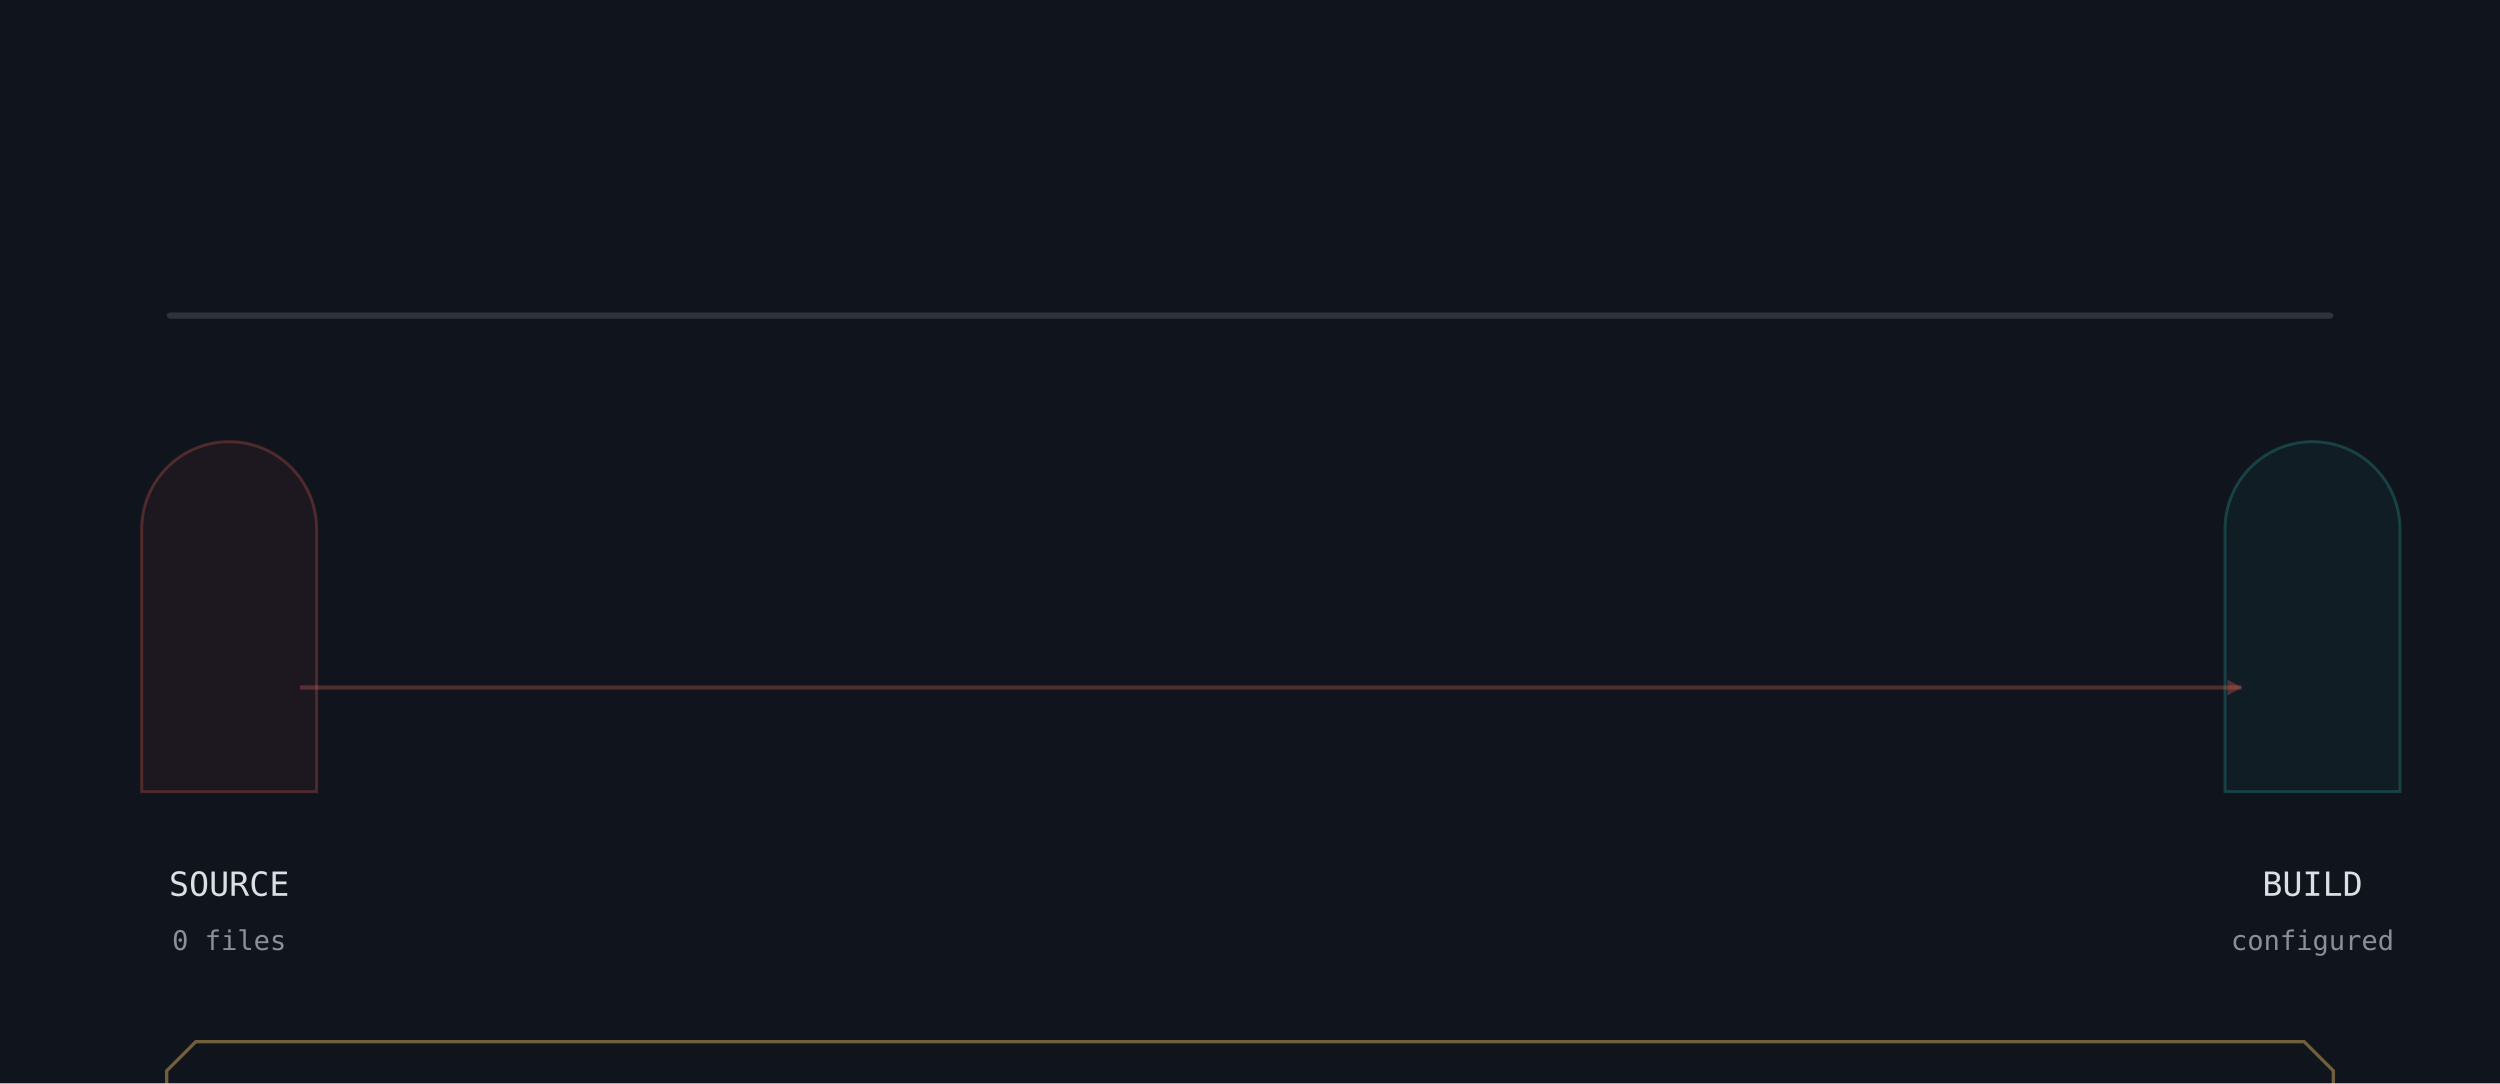
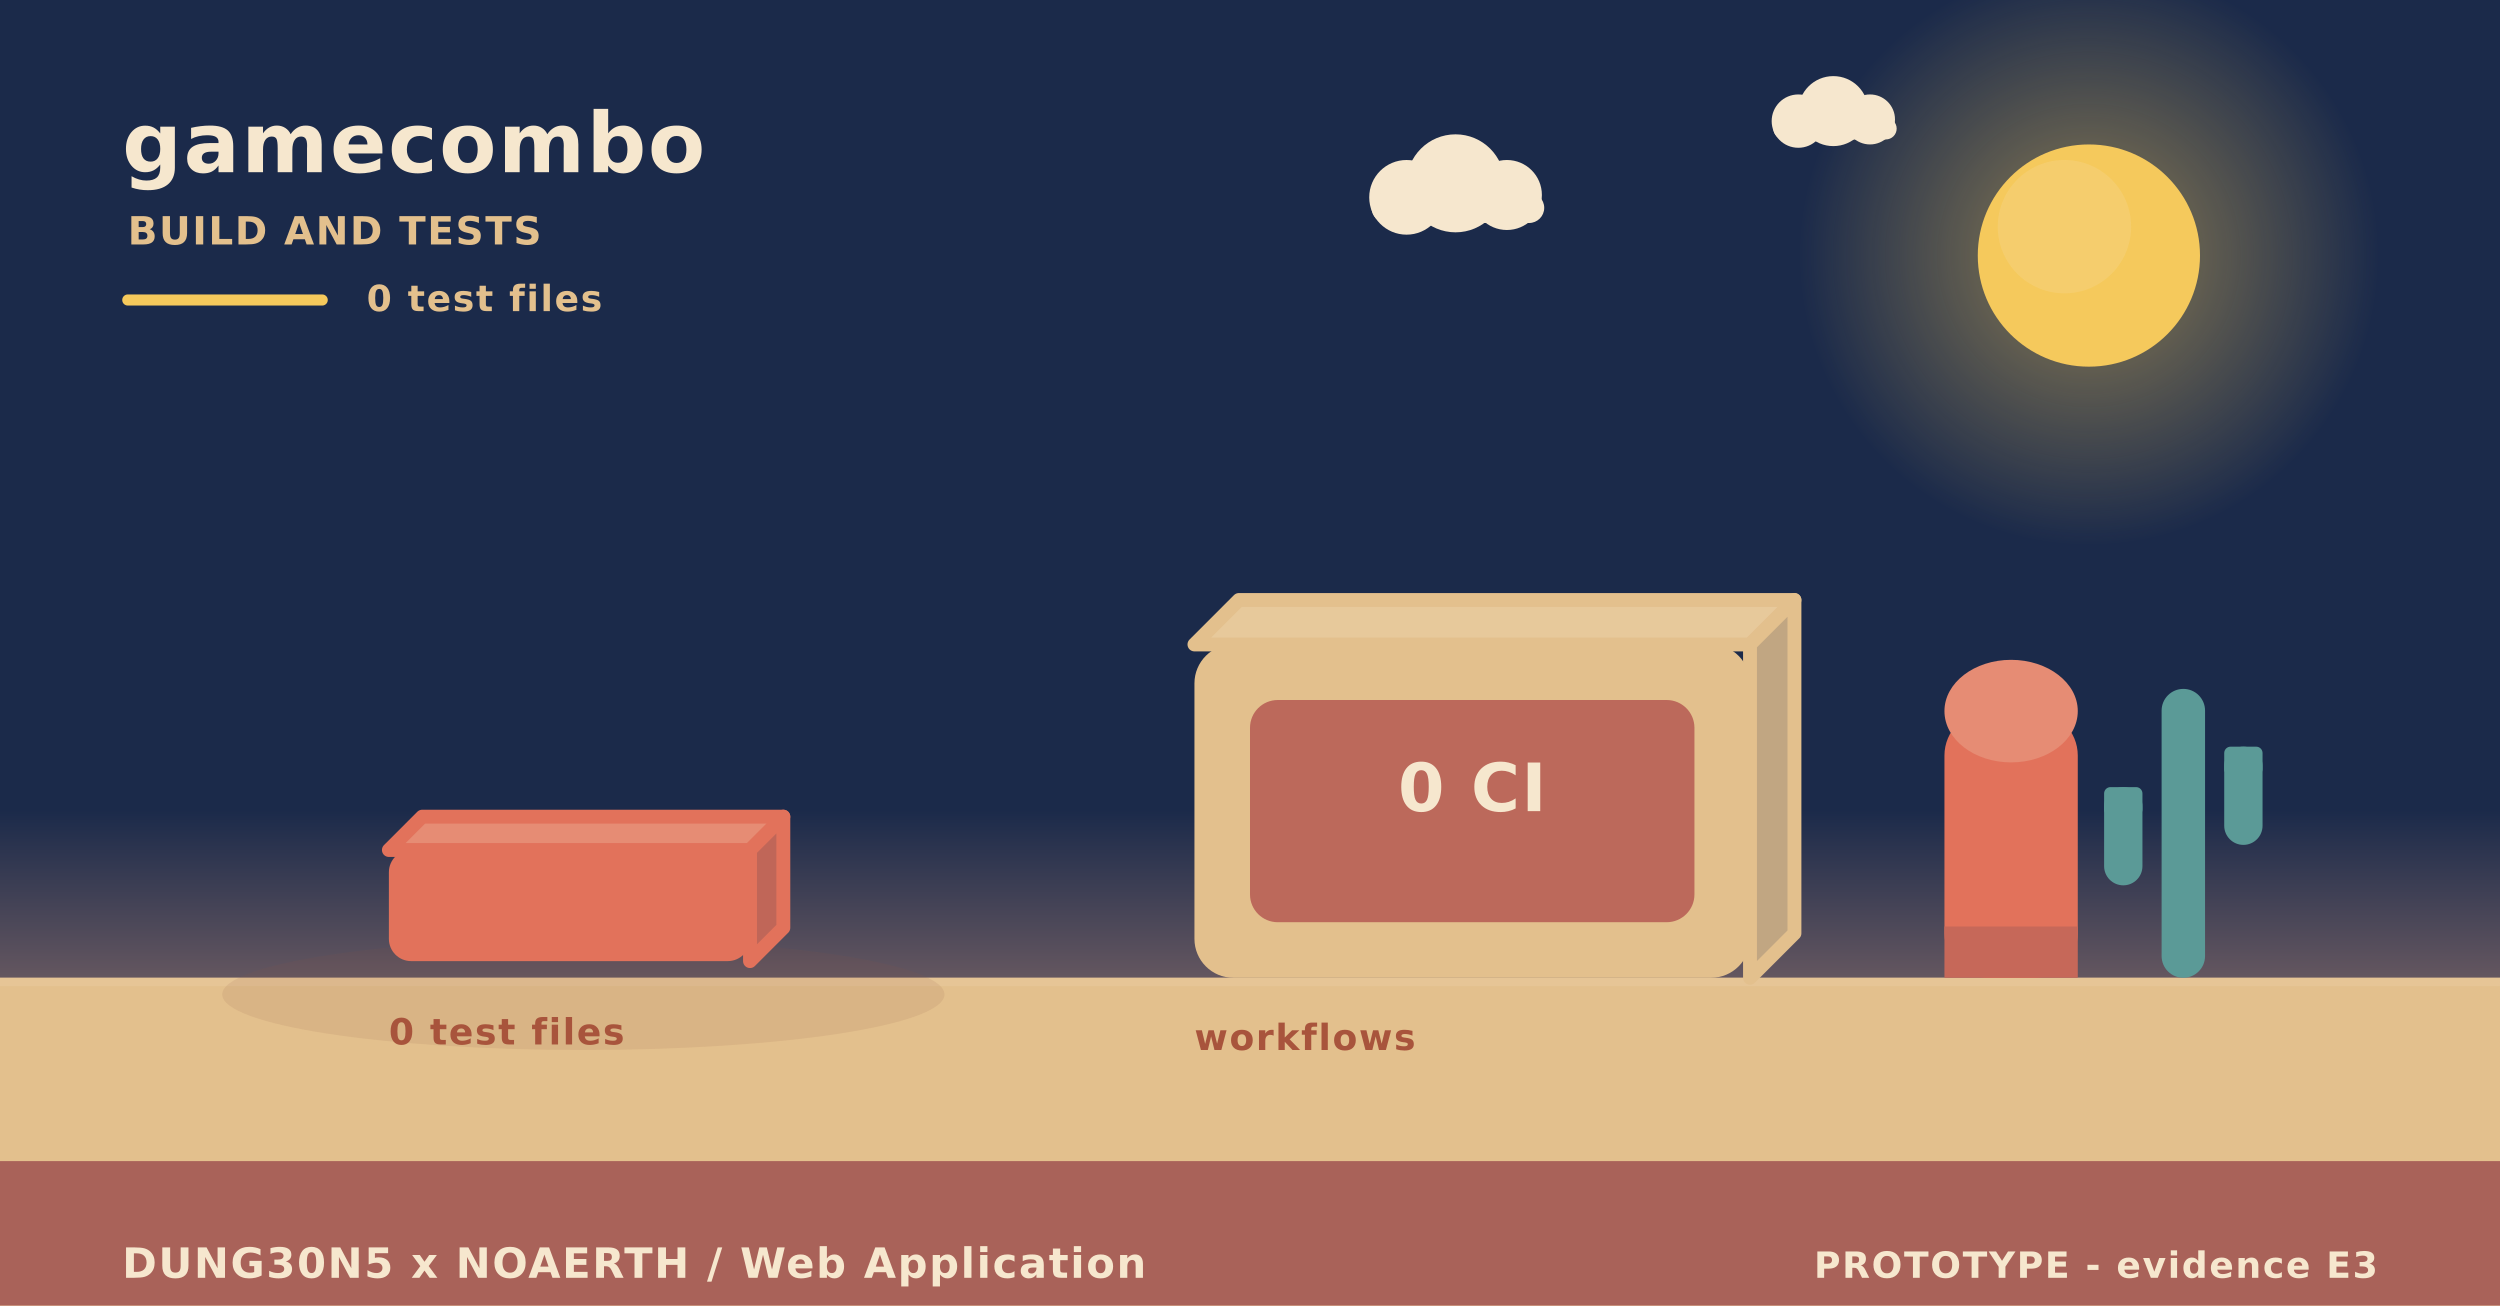
- <svg xmlns="http://www.w3.org/2000/svg" viewBox="0 0 1200 520" width="1200" height="520" role="img" aria-label="gamecombo build evidence">
-   <rect width="1200" height="520" fill="#10141c" />
-   <defs>
-     <linearGradient id="gb" x1="0" y1="0" x2="1" y2="1">
-       <stop offset="0%" stop-color="#ff6b5a" />
-       <stop offset="100%" stop-color="#2ec4b6" />
-     </linearGradient>
-   </defs>
-   <rect x="80.00" y="150.00" width="1040.00" height="3.00" rx="2.00" fill="rgba(242,245,249,0.140)" opacity="1.00" />
-   <path d="M68.00,380.00 L68.00,254.00 A42.00,42.00 0 0 1 152.00,254.00 L152.00,380.00 Z" fill="rgba(255,107,90,0.100)" opacity="0.55" stroke="rgba(255,107,90,0.450)" stroke-width="1.4" />
-   <polygon points="-192.26,189.00 -136.83,221.00 -136.83,157.00 -192.26,125.00" fill="#94793b" opacity="0.95" />
-   <polygon points="-247.68,221.00 -192.26,253.00 -192.26,189.00 -247.68,157.00" fill="#24998e" opacity="0.95" />
-   <polygon points="-192.26,125.00 -136.83,157.00 -192.26,189.00 -247.68,157.00" fill="#ff6b5a" opacity="0.95" />
-   <text x="110" y="430" font-family="ui-monospace,Menlo,monospace" font-size="16" fill="rgba(242,245,249,0.900)" text-anchor="middle">SOURCE</text>
-   <text x="110" y="456" font-family="ui-monospace,Menlo,monospace" font-size="13" fill="rgba(242,245,249,0.550)" text-anchor="middle">0 files</text>
-   <path d="M1068.00,380.00 L1068.00,254.00 A42.00,42.00 0 0 1 1152.00,254.00 L1152.00,380.00 Z" fill="rgba(46,196,182,0.100)" opacity="0.55" stroke="rgba(46,196,182,0.450)" stroke-width="1.4" />
-   <polygon points="673.77,689.00 729.19,721.00 729.19,657.00 673.77,625.00" fill="#94793b" opacity="0.95" />
-   <polygon points="618.34,721.00 673.77,753.00 673.77,689.00 618.34,657.00" fill="#24998e" opacity="0.95" />
-   <polygon points="673.77,625.00 729.19,657.00 673.77,689.00 618.34,657.00" fill="#2ec4b6" opacity="0.95" />
-   <text x="1110" y="430" font-family="ui-monospace,Menlo,monospace" font-size="16" fill="rgba(242,245,249,0.900)" text-anchor="middle">BUILD</text>
-   <text x="1110" y="456" font-family="ui-monospace,Menlo,monospace" font-size="13" fill="rgba(242,245,249,0.550)" text-anchor="middle">configured</text>
-   <line x1="144.00" y1="330.00" x2="1076.00" y2="330.00" stroke="rgba(255,107,90,0.500)" stroke-width="2.00" opacity="0.55" />
-   <polygon points="1076.00,330.00 1069.20,326.20 1069.20,333.80" fill="rgba(255,107,90,0.500)" opacity="0.55" />
-   <path d="M94.00,500.00 H1106.00 L1120.00,514.00 V546.00 L1106.00,560.00 H94.00 L80.00,546.00 V514.00 Z" fill="none" stroke="rgba(255,209,102,0.500)" stroke-width="1.60" opacity="0.80" />
-   <text x="600" y="536" font-family="ui-monospace,Menlo,monospace" font-size="16" fill="rgba(255,209,102,0.950)" text-anchor="middle">no test suite present in this repository — shown as measured, not implied</text>
+ <svg xmlns="http://www.w3.org/2000/svg" width="900" height="470" viewBox="0 0 900 470" role="img" aria-label="gamecombo - how it is verified">
+   <linearGradient id="skyb" x1="0" y1="0" x2="0" y2="1">
+     <stop offset="0" stop-color="#1b2a4a" />
+     <stop offset="0.62" stop-color="#1b2a4a" />
+     <stop offset="1" stop-color="#f3ad8a" />
+   </linearGradient>
+   <rect width="900" height="470" fill="url(#skyb)" />
+   <radialGradient id="sunb">
+     <stop offset="0.35" stop-color="#f5c95c" stop-opacity="0.34" />
+     <stop offset="1" stop-color="#f5c95c" stop-opacity="0" />
+   </radialGradient>
+   <circle cx="752" cy="92" r="104" fill="url(#sunb)" />
+   <circle cx="752" cy="92" r="40" fill="#f5c95c" />
+   <circle cx="743.2" cy="81.6" r="24" fill="#f5d27e" opacity="0.5" />
+   <g>
+     <circle cx="524" cy="66" r="17.64" fill="#f6e7ce" />
+     <circle cx="506.36" cy="71.04" r="13.44" fill="#f6e7ce" />
+     <circle cx="542.48" cy="70.2" r="12.6" fill="#f6e7ce" />
+     <rect x="493.76" y="69.36" width="62.16" height="10.92" rx="5.46" fill="#f6e7ce" />
+   </g>
+   <g>
+     <circle cx="660" cy="40" r="12.6" fill="#f6e7ce" />
+     <circle cx="647.4" cy="43.6" r="9.6" fill="#f6e7ce" />
+     <circle cx="673.2" cy="43" r="9" fill="#f6e7ce" />
+     <rect x="638.4" y="42.4" width="44.4" height="7.8" rx="3.9" fill="#f6e7ce" />
+   </g>
+   <rect x="0" y="352" width="900" height="118" fill="#e3c08d" />
+   <rect x="0" y="352" width="900" height="3" fill="#e6c596" />
+   <text x="44" y="62" font-family="Verdana,DejaVu Sans,sans-serif" font-size="30" font-weight="700" letter-spacing="0.6" fill="#f6e7ce" text-anchor="start">gamecombo</text>
+   <text x="46" y="88" font-family="Verdana,DejaVu Sans,sans-serif" font-size="14" font-weight="700" letter-spacing="0.6" fill="#e3c08d" text-anchor="start">BUILD AND TESTS</text>
+   <rect x="44" y="106" width="74" height="4" rx="2" fill="#f5c95c" />
+   <text x="132" y="112" font-family="Verdana,DejaVu Sans,sans-serif" font-size="13" font-weight="700" letter-spacing="0.6" fill="#e3c08d" text-anchor="start">0 test files</text>
+   <ellipse cx="210" cy="358" rx="130" ry="20" fill="rgba(138,90,68,0.11)" />
+   <path d="M140,306 L270,306 L282,294 L152,294 Z" fill="#e68c74" stroke="#e2725b" stroke-width="5" stroke-linejoin="round" />
+   <path d="M270,306 L282,294 L282,334 L270,346 Z" fill="#c06658" stroke="#e2725b" stroke-width="5" stroke-linejoin="round" />
+   <rect x="140" y="306" width="130" height="40" rx="8" fill="#e2725b" />
+   <text x="140" y="376" font-family="Verdana,DejaVu Sans,sans-serif" font-size="13" font-weight="700" letter-spacing="0.6" fill="#a8543c" text-anchor="start">0 test files</text>
+   <path d="M430,232 L630,232 L646,216 L446,216 Z" fill="#e7c99b" stroke="#e3c08d" stroke-width="5" stroke-linejoin="round" />
+   <path d="M630,232 L646,216 L646,336 L630,352 Z" fill="#c1a682" stroke="#e3c08d" stroke-width="5" stroke-linejoin="round" />
+   <rect x="430" y="232" width="200" height="120" rx="14" fill="#e3c08d" />
+   <rect x="450" y="252" width="160" height="80" rx="10" fill="#ba6458" opacity="0.94" />
+   <text x="530" y="292" font-family="Verdana,DejaVu Sans,sans-serif" font-size="24" font-weight="700" letter-spacing="0.6" fill="#f6e7ce" text-anchor="middle">0 CI</text>
+   <text x="430" y="378" font-family="Verdana,DejaVu Sans,sans-serif" font-size="13" font-weight="700" letter-spacing="0.6" fill="#a8543c" text-anchor="start">workflows</text>
+   <rect x="700" y="256" width="48" height="96" rx="16" fill="#e2725b" />
+   <ellipse cx="724" cy="256" rx="24" ry="18.46" fill="#e68c74" />
+   <rect x="700" y="333.54" width="48" height="18.46" fill="#c66859" />
+   <rect x="778.18" y="248" width="15.64" height="104" rx="7.82" fill="#5b9a97" />
+   <rect x="757.48" y="283.36" width="13.8" height="35.36" rx="6.9" fill="#5b9a97" />
+   <rect x="757.48" y="283.36" width="13.8" height="10.4" rx="2.3" fill="#5b9a97" />
+   <rect x="800.72" y="268.8" width="13.8" height="35.36" rx="6.9" fill="#5b9a97" />
+   <rect x="800.72" y="268.8" width="13.8" height="10.4" rx="2.3" fill="#5b9a97" />
+   <rect x="0" y="418" width="900" height="52" rx="0" fill="#a65c56" opacity="0.94" />
+   <text x="44" y="460" font-family="Verdana,DejaVu Sans,sans-serif" font-size="15" font-weight="700" letter-spacing="0.6" fill="#f6e7ce" text-anchor="start">DUNG30N5 x NOAERTH  /  Web Application</text>
+   <text x="856" y="460" font-family="Verdana,DejaVu Sans,sans-serif" font-size="13" font-weight="700" letter-spacing="0.6" fill="#f6e7ce" text-anchor="end">PROTOTYPE  -  evidence E3</text>
</svg>
